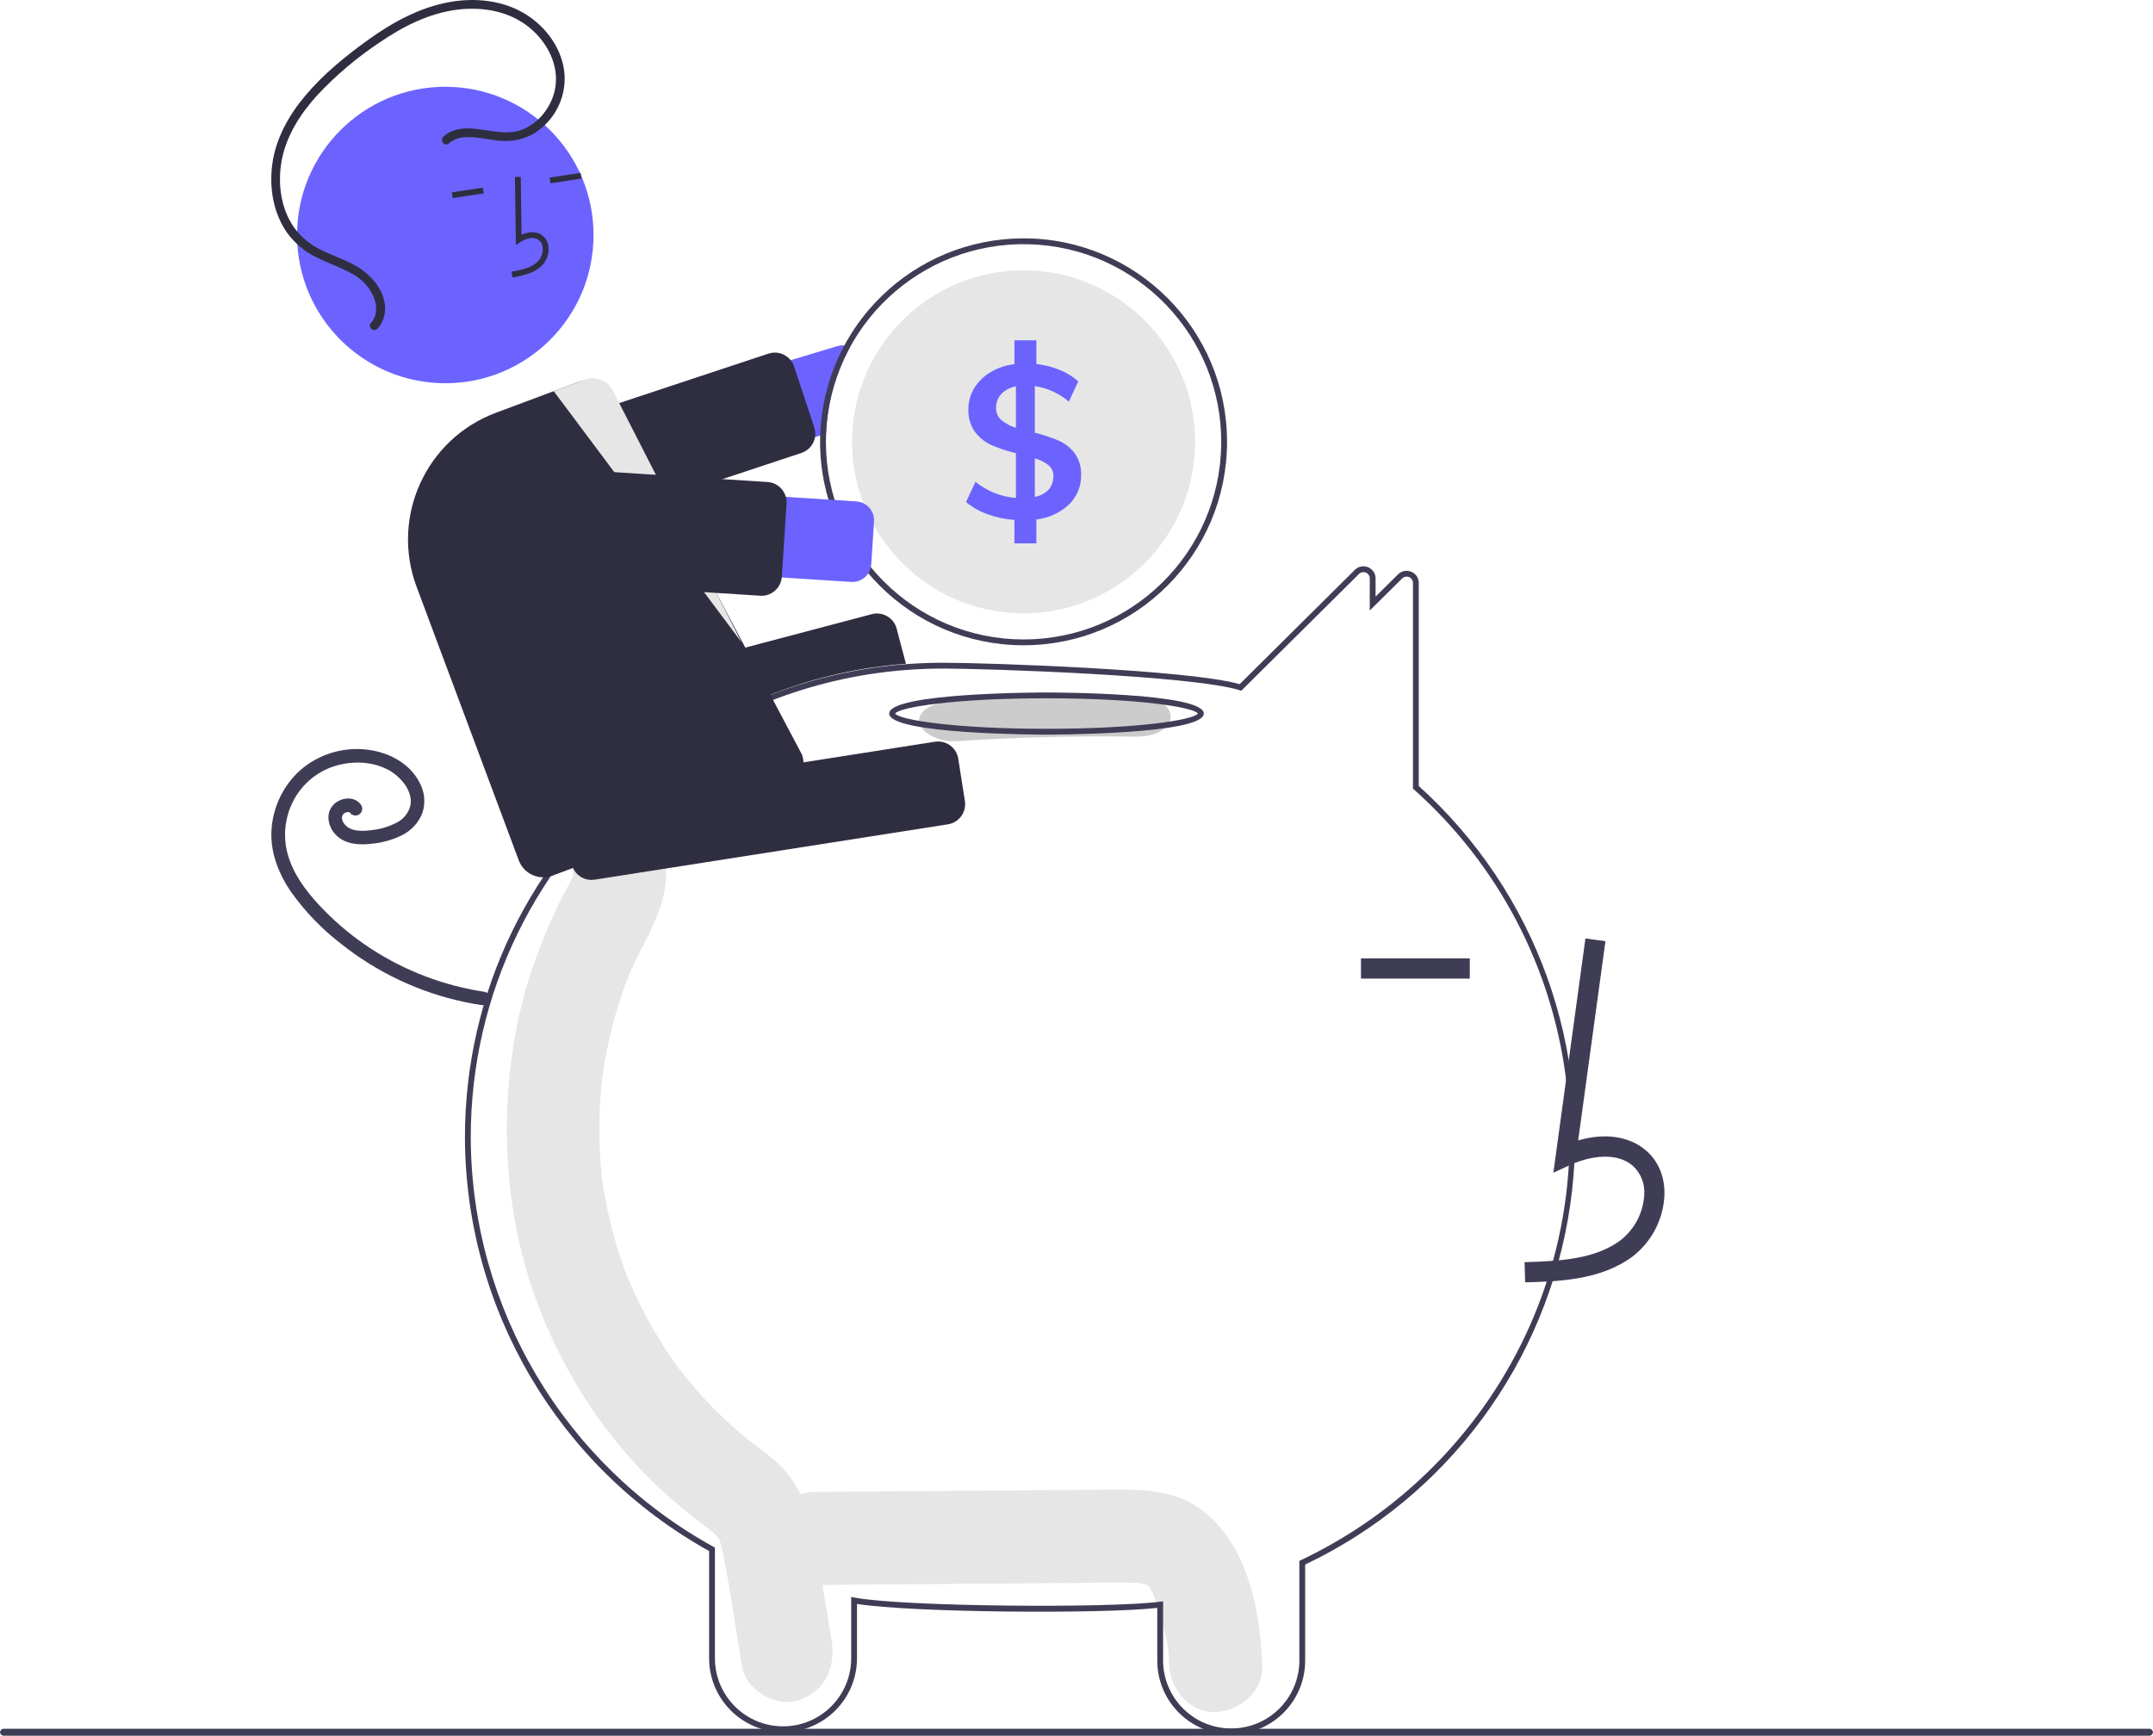
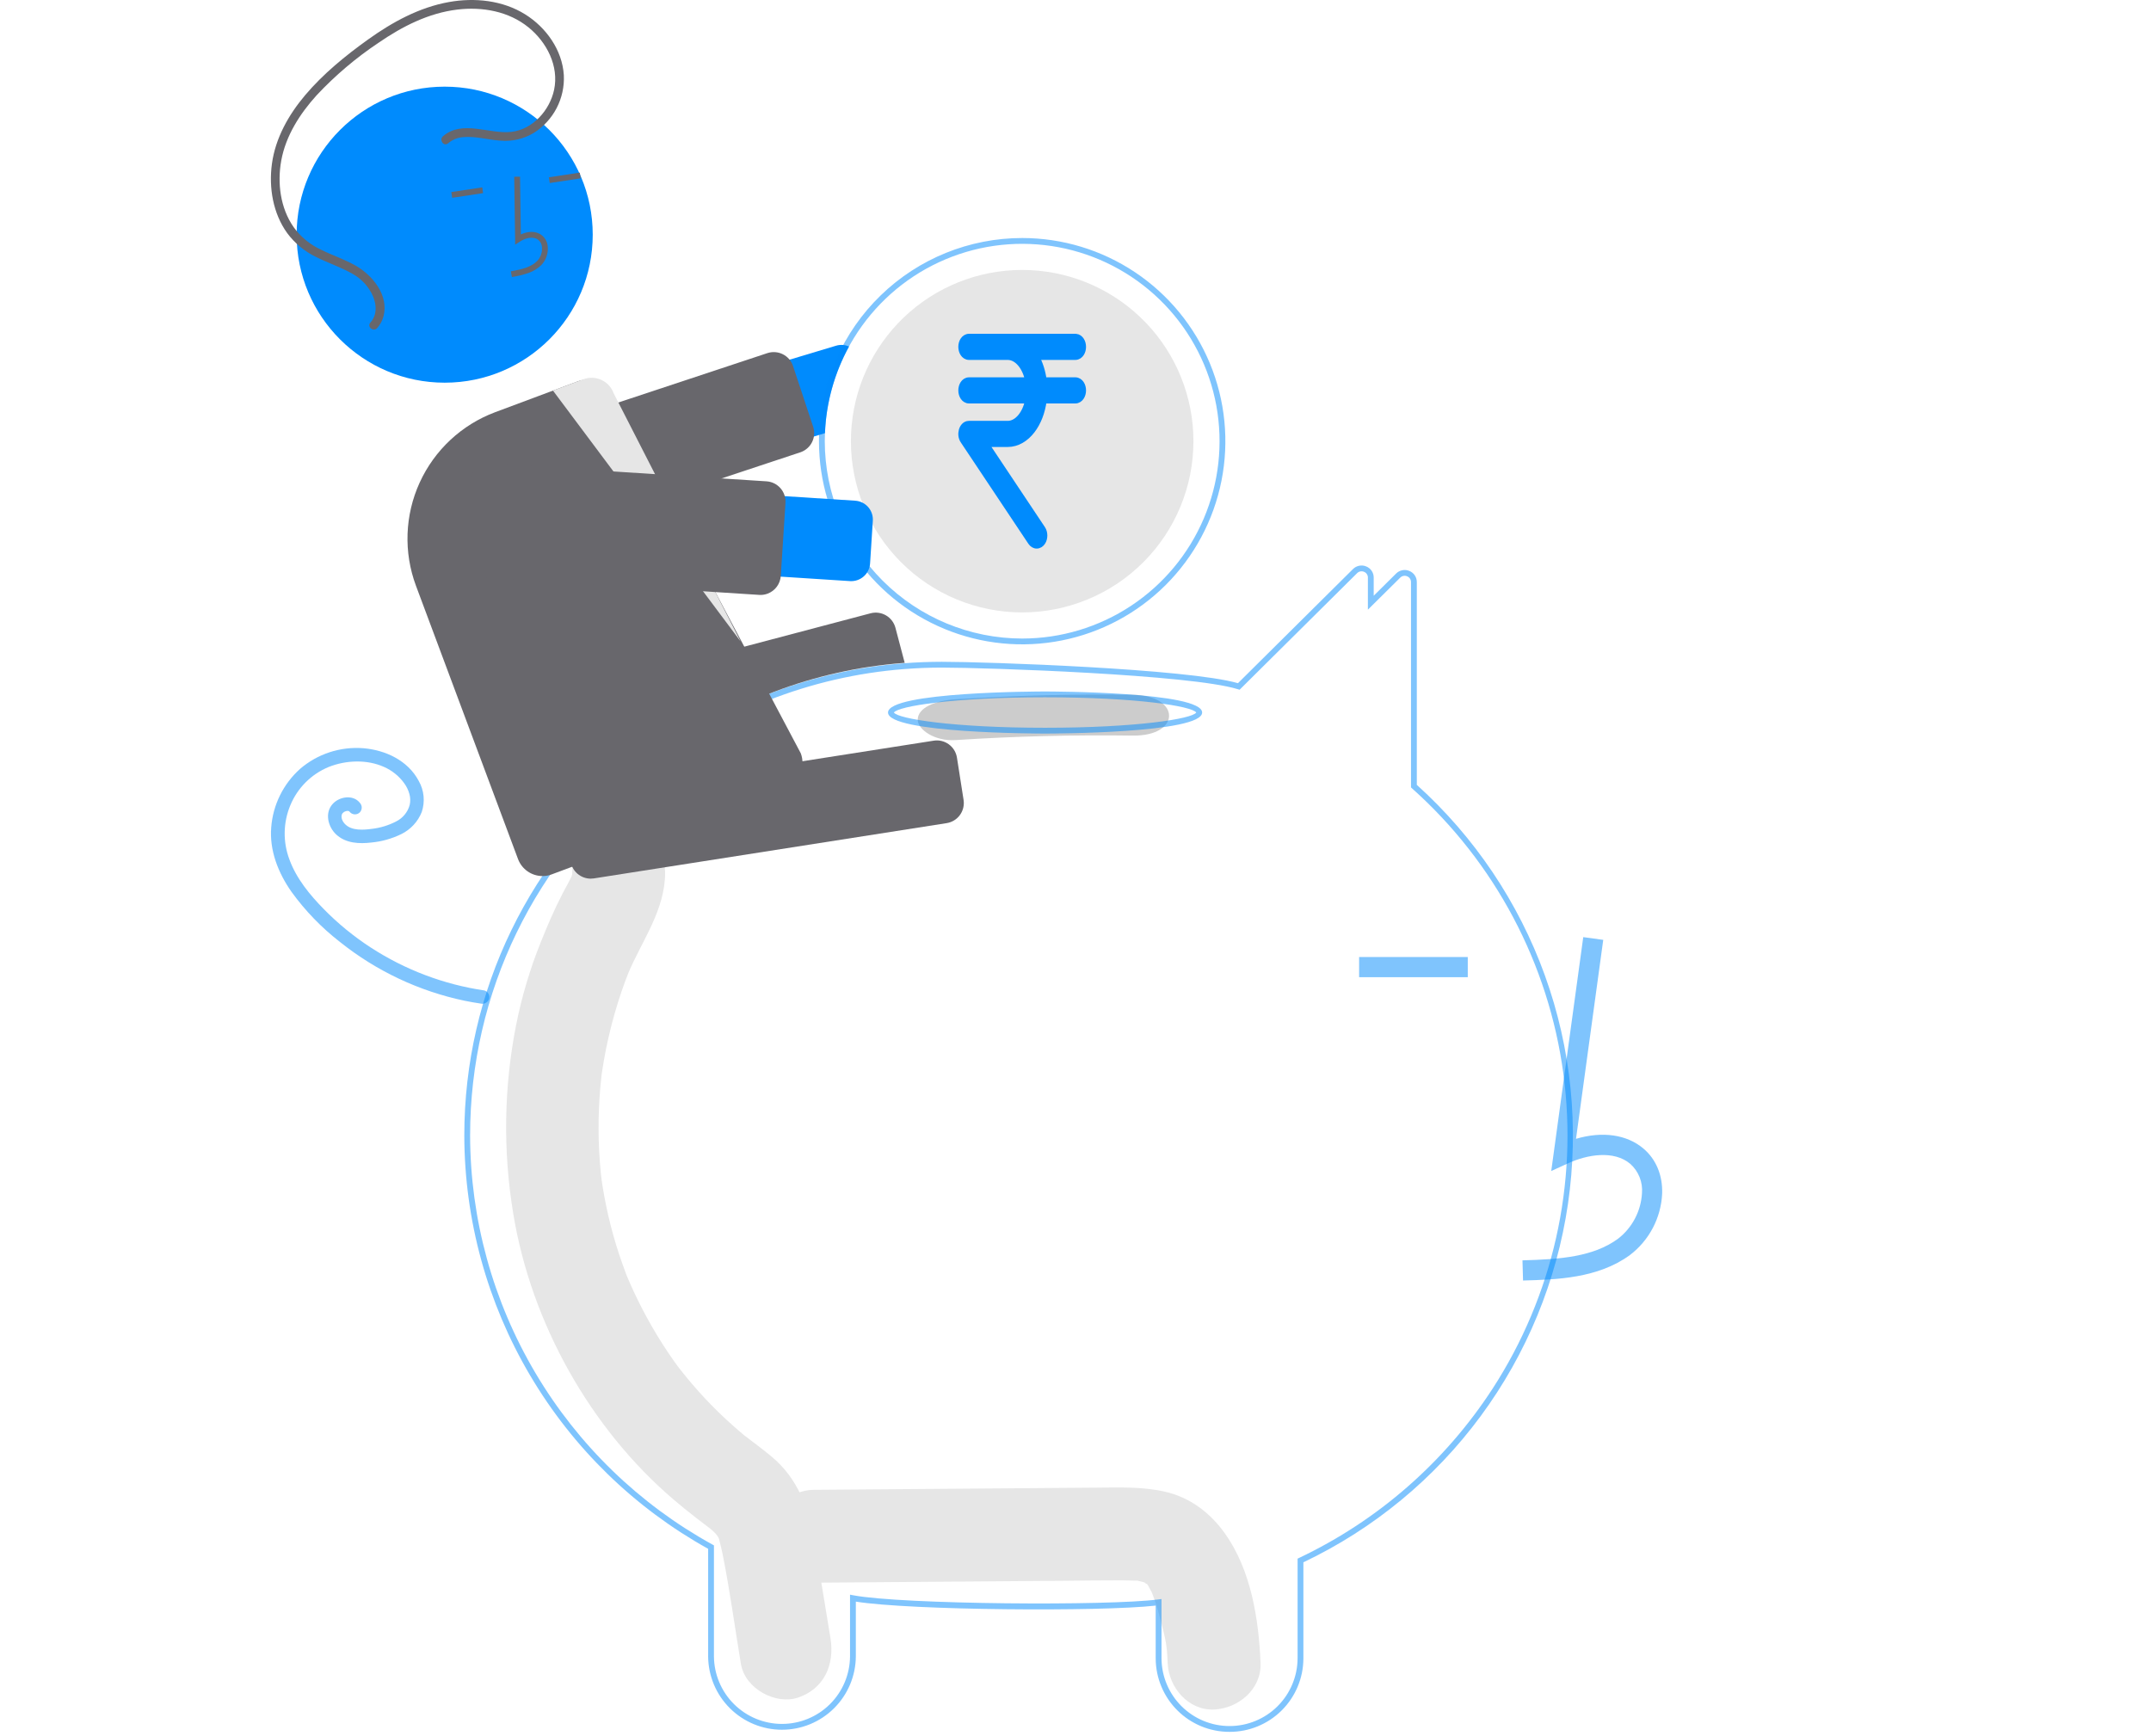
- <svg xmlns="http://www.w3.org/2000/svg" width="740.675" height="597.175" viewBox="0 0 740.675 597.175" role="img" artist="Katerina Limpitsouni" source="https://undraw.co/">
-   <path d="M651.612,679.719c-5.122-7.172-12.055-12.419-20.771-14.383-7.601-1.713-15.416-1.421-23.142-1.361l-97.692.753c-8.367.065-16.389,7.313-16,16,.386,8.614,7.032,16.069,16,16q42.926-.331,85.851-.662c6.747-.052,13.497-.174,20.244-.152,1.515.005,3.024.085,4.538.102.367.004.631.001.818-.007.047.014.086.027.147.044.79.217,1.6.366,2.394.572-.278.008.515.503.914.671.055.108.171.299.366.595.272.51,1.077,2.059,1.11,2.01a71.762,71.762,0,0,1,2.987,9.393c1.859,7.047,2.268,8.52,2.536,15.132.338,8.352,7.117,16.398,16,16,8.379-.375,16.363-7.042,16-16C663.3,709.333,660.651,692.377,651.612,679.719Z" transform="translate(-229.6623 -151.4124)" fill="#e6e6e6" />
-   <path d="M515.749,715.825c-1.835-11.12-3.635-22.246-5.505-33.36-1.898-11.274-5.774-21.598-14.548-28.997-2.344-1.977-4.775-3.823-7.216-5.663-.858-.647-1.715-1.295-2.563-1.956-.051-.04-.083-.064-.127-.099-.093-.08-.205-.176-.355-.303-3.657-3.095-7.19-6.327-10.556-9.763q-4.483-4.577-8.575-9.545-1.022-1.241-2.019-2.504c-.114-.145-.729-.94-1.135-1.459-.377-.519-1.066-1.457-1.182-1.621q-1.164-1.646-2.286-3.322a156.126,156.126,0,0,1-13.187-24.115q-.547-1.251-1.068-2.517c-.093-.258-.214-.588-.374-1.029-.741-2.038-1.481-4.074-2.159-6.137q-2.16-6.571-3.714-13.336-.768-3.34-1.383-6.715-.317-1.735-.593-3.478c-.03-.193-.21-1.446-.316-2.154-.078-.712-.224-1.972-.243-2.166q-.176-1.756-.312-3.516-.307-3.96-.415-7.933-.185-7.061.253-14.122c.166-2.645.402-5.282.693-7.915.018-.162.031-.29.044-.406.018-.118.038-.251.062-.417.215-1.455.442-2.908.695-4.356a159.294,159.294,0,0,1,3.739-16.313q1.088-3.809,2.363-7.555.568-1.663,1.173-3.314c-.026.071,1.182-3.016,1.198-3.119,4.795-11.329,12.638-21.657,12.648-34.526.007-8.713-7.364-17.06-16-16.657a16.625,16.625,0,0,0-16,16.657c0,.196-.001.363-.001.525-.081.271-.148.498-.208.698-.935,2.032-2.081,3.963-3.107,5.944-2.811,5.423-5.209,11.025-7.488,16.708a159.825,159.825,0,0,0-8.529,28.628,182.098,182.098,0,0,0-.968,65.04c6.204,37.813,26.662,74.009,55.103,98.339,2.468,2.111,4.997,4.152,7.549,6.151,1.056.827,2.121,1.639,3.191,2.446.506.381,2.602,2.034,1.68,1.233,1.982,1.692,2.817,2.543,3.326,3.789.074.288.174.678.311,1.211.359,1.405.7,2.808.983,4.233,2.476,12.451,4.196,25.112,6.264,37.644,1.421,8.611,12.022,14.215,19.682,11.634C513.49,733.312,517.272,725.051,515.749,715.825Z" transform="translate(-229.6623 -151.4124)" fill="#e6e6e6" />
-   <path d="M653.23,748.12a25.374,25.374,0,0,1-25.44-25.25V704.619c-19.109,2.139-84.543,1.644-103.3-1.37v18.892a25.441,25.441,0,0,1-50.88,0v-37.092a163.307,163.307,0,0,1-84-142.388c0-49.83,22.583-96.314,61.959-127.534a164.075,164.075,0,0,1,89.323-35.173c4.427-.347,8.881-.523,13.239-.523,15.352,0,84.619,2.372,101.998,7.372L695.756,347.48a4.16,4.16,0,0,1,4.55-.907,4.1,4.1,0,0,1,2.584,3.847v6.252l7.716-7.642a4.151,4.151,0,0,1,4.546-.908,4.102,4.102,0,0,1,2.587,3.848v69.865a162.759,162.759,0,0,1-39.07,267.866v33.169A25.374,25.374,0,0,1,653.23,748.12ZM629.79,702.351v20.52a23.441,23.441,0,0,0,46.88,0V688.438l.571-.271a162.456,162.456,0,0,0,66.531-58.182,160.325,160.325,0,0,0-27.699-206.96l-.332-.298V351.97a2.103,2.103,0,0,0-1.342-1.996,2.149,2.149,0,0,0-2.381.473l-11.127,11.021V350.42a2.103,2.103,0,0,0-1.342-1.996,2.154,2.154,0,0,0-2.385.477l-40.476,40.164-.575-.18c-16.156-5.057-86.513-7.454-101.982-7.454-4.306,0-8.707.174-13.082.517a162.075,162.075,0,0,0-88.237,34.746c-38.895,30.838-61.202,76.751-61.202,125.967A161.315,161.315,0,0,0,475.094,683.585l.516.286v38.27a23.441,23.441,0,0,0,46.88,0V700.854l1.185.223c16.856,3.171,87.832,3.671,104.985,1.421Z" transform="translate(-229.6623 -151.4124)" fill="#3f3d56" />
-   <path d="M517.66,270.53,406.92,303.81a13.882,13.882,0,0,0,7.99,26.59l96.91-29.13,2.03-.61a67.517,67.517,0,0,1,8.29-29.86,6.165,6.165,0,0,0-2-.52A6.367,6.367,0,0,0,517.66,270.53Z" transform="translate(-229.6623 -151.4124)" fill="#6c63ff" />
-   <path d="M412.995,337.495a7.013,7.013,0,0,1-6.638-4.801l-6.925-20.896a6.999,6.999,0,0,1,4.443-8.847l90.131-29.87a7,7,0,0,1,8.847,4.442l6.925,20.896a6.976,6.976,0,0,1-4.193,8.759q-.125.047-.252.088l-90.129,29.869A7.003,7.003,0,0,1,412.995,337.495Z" transform="translate(-229.6623 -151.4124)" fill="#2f2e41" />
-   <path d="M581.79,233.42a70.031,70.031,0,0,0-69.97,67.85c-.02.71-.03,1.43-.03,2.15a70,70,0,1,0,70-70Zm0,138a68.071,68.071,0,0,1-68-68q0-1.395.06-2.76A67.998,67.998,0,1,1,581.79,371.42Z" transform="translate(-229.6623 -151.4124)" fill="#3f3d56" />
-   <path d="M640.79,303.42a59,59,0,0,1-118,0c0-1.87.09-3.71.26-5.53A59,59,0,0,1,640.79,303.42Z" transform="translate(-229.6623 -151.4124)" fill="#e6e6e6" />
-   <path d="M599.36,307.34a14.048,14.048,0,0,0-5.47-4.33,53.139,53.139,0,0,0-8.22-2.7V284.25a23.396,23.396,0,0,1,11.69,5.33l3.26-6.95a21.561,21.561,0,0,0-6.36-3.93,31.259,31.259,0,0,0-8.07-2.07v-8.14h-7.55v8.22a20.672,20.672,0,0,0-8.25,2.77,16.399,16.399,0,0,0-5.59,5.48,13.771,13.771,0,0,0-1.99,7.29,12.463,12.463,0,0,0,2.29,7.8,14.51,14.51,0,0,0,5.7,4.52,52.692,52.692,0,0,0,8.36,2.77v15.39A24.988,24.988,0,0,1,565.25,317.18l-3.26,6.96a24.58,24.58,0,0,0,7.44,4.22,34.161,34.161,0,0,0,9.21,1.92v8.07h7.55v-8.22a19.538,19.538,0,0,0,11.21-5.14,13.59,13.59,0,0,0,4.18-10.1A12.055,12.055,0,0,0,599.36,307.34Zm-20.2-8.73a14.499,14.499,0,0,1-5.03-2.7,5.32,5.32,0,0,1-1.78-4.18,6.726,6.726,0,0,1,1.82-4.81,9.202,9.202,0,0,1,4.99-2.59Zm11.25,21.28a8.557,8.557,0,0,1-4.74,2.47V309.12a13.24,13.24,0,0,1,4.74,2.37,4.658,4.658,0,0,1,1.63,3.7A6.804,6.804,0,0,1,590.41,319.89Z" transform="translate(-229.6623 -151.4124)" fill="#6c63ff" />
-   <path d="M416.209,422.184a7.023,7.023,0,0,1-6.775-5.216l-3.77-14.27a7.004,7.004,0,0,1,4.975-8.551l118.941-31.43a7.015,7.015,0,0,1,8.551,4.985l3.194,12.09-.598.046a160.163,160.163,0,0,0-84.108,31.871l-.173.084-38.46,10.16A6.963,6.963,0,0,1,416.209,422.184Z" transform="translate(-229.6623 -151.4124)" fill="#2f2e41" />
-   <path d="M396.51,492.671a98.108,98.108,0,0,1-39.122-14.792A95.527,95.527,0,0,1,341.214,464.65c-4.828-4.924-9.447-10.521-11.838-17.079a25.299,25.299,0,0,1,.331-18.769,24.334,24.334,0,0,1,13.169-13.126c5.99-2.389,13.226-2.644,19.055-.028a17.089,17.089,0,0,1,6.964,5.606,11.435,11.435,0,0,1,1.81,3.758,7.674,7.674,0,0,1,.09,3.759,9.016,9.016,0,0,1-4.774,5.723,24.068,24.068,0,0,1-8.152,2.486c-2.86.39-6.969.745-9.268-1.551a4.669,4.669,0,0,1-1.093-1.611,3.114,3.114,0,0,1-.172-1.458c-.034.217.139-.472.129-.445-.036.102-.194.35.03-.031a3.397,3.397,0,0,1,.233-.363c-.076.098-.243.262.055-.019a1.962,1.962,0,0,1,.914-.564c.138-.04.279-.072.418-.11.353-.096-.352.005.009-.006.139-.004.28-.001.419-.007.354-.016-.349-.097-.01-.011.132.033.262.065.392.106.282.089-.2-.207-.009.014.224.259-.235-.252.019-.001a4.624,4.624,0,0,1,.358.394,2.359,2.359,0,0,0,3.315,0,2.399,2.399,0,0,0,0-3.315c-2.311-2.865-6.877-2.157-9.215.264-2.982,3.088-1.801,7.983,1.1,10.678,3.284,3.051,7.934,3.263,12.158,2.751a29.817,29.817,0,0,0,10.269-2.902,14.398,14.398,0,0,0,7.024-7.588,13.174,13.174,0,0,0-1.056-10.769c-3.729-7.011-11.452-10.606-19.084-11.228a29.812,29.812,0,0,0-21.819,7.163,30.154,30.154,0,0,0-9.888,20.075c-.666,7.996,2.436,15.761,6.959,22.214a84.627,84.627,0,0,0,16.779,17.353,102.473,102.473,0,0,0,42.812,20.191q2.792.577,5.615.988a2.421,2.421,0,0,0,2.883-1.637,2.361,2.361,0,0,0-1.637-2.883Z" transform="translate(-229.6623 -151.4124)" fill="#3f3d56" />
-   <path d="M619.895,390.794q-30.663-.433-61.133,1.556c-6.943.453-12.951,2.907-12.951,7.032,0,3.449,5.96,7.489,12.951,7.032q30.454-1.989,61.133-1.556C636.569,405.094,636.559,391.029,619.895,390.794Z" transform="translate(-229.6623 -151.4124)" fill="#ccc" />
-   <path d="M589.682,404.162c-2.209,0-54.106-.083-54.106-7.251,0-7.168,51.896-7.25,54.106-7.25s54.106.083,54.106,7.25C643.787,404.079,591.891,404.162,589.682,404.162Zm-52.076-7.251c1.42,2.173,20.496,5.251,52.076,5.251s50.656-3.078,52.076-5.251c-1.42-2.173-20.496-5.25-52.076-5.25S539.025,394.738,537.605,396.911Z" transform="translate(-229.6623 -151.4124)" fill="#3f3d56" />
-   <path d="M754.336,592.612c11.488-.319,25.786-.718,36.801-8.764a28.262,28.262,0,0,0,11.121-21.103c.225-6.355-2.071-11.901-6.465-15.614-5.753-4.861-14.154-6.002-23.207-3.341l9.38-68.548-6.886-.943L764.052,554.885l5.75-2.639c6.666-3.058,15.817-4.614,21.504.192a12.215,12.215,0,0,1,4.006,10.062,21.361,21.361,0,0,1-8.275,15.735c-8.572,6.261-19.969,7.069-32.895,7.43Z" transform="translate(-229.6623 -151.4124)" fill="#3f3d56" />
-   <rect x="468.203" y="329.741" width="37.432" height="6.95" fill="#3f3d56" />
-   <path d="M433.148,454.15a7.012,7.012,0,0,1-6.904-5.917L423.959,433.651a7.008,7.008,0,0,1,5.832-8L551.322,406.609a7.007,7.007,0,0,1,7.999,5.832l2.285,14.582a7.007,7.007,0,0,1-5.832,8l-121.531,19.042A7.096,7.096,0,0,1,433.148,454.15Z" transform="translate(-229.6623 -151.4124)" fill="#2f2e41" />
-   <circle cx="153.189" cy="80.855" r="51" fill="#6c63ff" />
-   <path d="M411.727,245.463a12.095,12.095,0,0,0,4.367-2.676,8.133,8.133,0,0,0,2.255-6.483,5.472,5.472,0,0,0-2.512-4.164c-1.846-1.135-4.285-1.092-6.747.049l-.284-19.908-2.0.028.334,23.404,1.522-.998c1.765-1.156,4.302-1.994,6.127-.872a3.514,3.514,0,0,1,1.573,2.69,6.146,6.146,0,0,1-1.676,4.834c-2.168,2.151-5.377,2.872-9.039,3.531l.354,1.968A32.963,32.963,0,0,0,411.727,245.463Z" transform="translate(-229.6623 -151.4124)" fill="#2f2e41" />
-   <rect x="418.838" y="211.679" width="10.772" height="2" transform="translate(-256.7253 -85.49311) rotate(-8.61162)" fill="#2f2e41" />
-   <rect x="385.221" y="216.769" width="10.772" height="2" transform="translate(-257.8664 -90.46937) rotate(-8.61162)" fill="#2f2e41" />
-   <path d="M416.555,453.258a9.03,9.03,0,0,1-8.434-5.855L372.957,353.235a46.532,46.532,0,0,1,27.284-59.802L428.833,282.756a8.958,8.958,0,0,1,6.878.239,8.832,8.832,0,0,1,4.675,4.986L505.523,410.964a9.002,9.002,0,0,1-5.257,11.638L419.7,452.687A8.976,8.976,0,0,1,416.555,453.258Z" transform="translate(-229.6623 -151.4124)" fill="#2f2e41" />
-   <path d="M420.158,285.995l64.629,86.426L441.056,286.902a8.079,8.079,0,0,0-10.349-4.846Z" transform="translate(-229.6623 -151.4124)" fill="#e6e6e6" />
-   <path d="M522.49,351.63l-115.395-7.433a13.879,13.879,0,1,1,1.784-27.701l115.395,7.433a6.499,6.499,0,0,1,6.069,6.904l-.949,14.729a6.501,6.501,0,0,1-6.905,6.069Z" transform="translate(-229.6623 -151.4124)" fill="#6c63ff" />
-   <path d="M491.655,356.395q-.229,0-.458-.015h-0l-94.756-6.104a6.999,6.999,0,0,1-6.536-7.435l1.62-25.158a7,7,0,0,1,7.436-6.535l94.756,6.103a7.008,7.008,0,0,1,6.535,7.435l-1.62,25.159a7.019,7.019,0,0,1-4.546,6.111A6.926,6.926,0,0,1,491.655,356.395Z" transform="translate(-229.6623 -151.4124)" fill="#2f2e41" />
-   <path d="M382.267,198.353c6.709-5.77,15.923-.608,23.617-1.512,7.361-.865,13.174-7.468,14.659-14.482,1.732-8.184-2.516-16.383-8.777-21.486-6.857-5.589-15.952-7.193-24.57-6.159-9.878,1.185-18.911,5.789-27.017,11.359a121.85,121.85,0,0,0-21.442,18.169c-5.751,6.352-10.624,13.923-12.18,22.47-1.414,7.768-.334,16.375,4.258,22.955a24.205,24.205,0,0,0,9.474,7.805c3.937,1.933,8.138,3.316,11.952,5.502,5.768,3.305,11.374,10.159,9.567,17.291a9.793,9.793,0,0,1-2.226,4.19c-1.291,1.433-3.619-.461-2.325-1.897,2.273-2.523,2.183-5.888.972-8.9a16.272,16.272,0,0,0-7.233-7.954c-3.993-2.283-8.401-3.692-12.494-5.772a27.023,27.023,0,0,1-9.911-8.214c-4.898-6.807-6.363-15.666-5.253-23.861,1.202-8.868,5.759-16.927,11.471-23.68,6.216-7.349,13.852-13.571,21.652-19.159,8.37-5.997,17.617-11.067,27.85-12.9,8.87-1.59,18.485-.611,26.241,4.223,7.24,4.512,12.792,12.274,13.344,20.947a22.235,22.235,0,0,1-10.376,19.942,19.101,19.101,0,0,1-11.41,2.643c-4.262-.273-8.527-1.578-12.816-1.215a8.941,8.941,0,0,0-5.268,2.128c-1.466,1.261-3.213-1.181-1.759-2.431Z" transform="translate(-229.6623 -151.4124)" fill="#2f2e41" />
-   <path d="M969.147,748.588H230.853a1.191,1.191,0,0,1,0-2.381H969.147a1.191,1.191,0,0,1,0,2.381Z" transform="translate(-229.6623 -151.4124)" fill="#3f3d56" />
+ <svg xmlns="http://www.w3.org/2000/svg" width="741" height="598" viewBox="0 0 741 598" fill="none">
+   <path d="M421.949 528.307C416.828 521.135 409.895 515.888 401.178 513.924C393.578 512.211 385.762 512.503 378.036 512.563L280.344 513.316C271.977 513.381 263.955 520.629 264.344 529.316C264.73 537.93 271.376 545.385 280.344 545.316C308.961 545.095 337.578 544.875 366.195 544.654C372.942 544.602 379.692 544.48 386.439 544.503C387.954 544.507 389.463 544.587 390.977 544.605C391.343 544.609 391.608 544.605 391.795 544.598C391.842 544.612 391.881 544.625 391.943 544.642C392.732 544.858 393.542 545.008 394.337 545.214C394.058 545.222 394.852 545.717 395.25 545.885C395.305 545.993 395.421 546.184 395.616 546.48C395.888 546.99 396.693 548.539 396.727 548.49C397.936 551.549 398.934 554.687 399.713 557.883C401.573 564.93 401.982 566.403 402.249 573.015C402.587 581.367 409.366 589.412 418.249 589.015C426.628 588.639 434.612 581.972 434.249 573.015C433.638 557.92 430.988 540.965 421.949 528.307Z" fill="#E6E6E6" />
+   <path d="M286.086 564.413C284.251 553.293 282.452 542.166 280.581 531.053C278.683 519.779 274.807 509.455 266.033 502.056C263.689 500.079 261.258 498.233 258.817 496.393C257.959 495.746 257.102 495.098 256.254 494.437C256.203 494.398 256.171 494.373 256.127 494.339C256.034 494.258 255.922 494.163 255.771 494.036C252.115 490.941 248.581 487.709 245.216 484.273C242.227 481.221 239.369 478.04 236.641 474.728C235.959 473.901 235.287 473.066 234.623 472.224C234.508 472.079 233.893 471.284 233.488 470.765C233.111 470.246 232.422 469.308 232.306 469.145C231.53 468.047 230.768 466.94 230.02 465.823C224.924 458.187 220.511 450.118 216.833 441.707C216.468 440.873 216.112 440.034 215.765 439.19C215.671 438.932 215.551 438.602 215.391 438.161C214.649 436.123 213.91 434.087 213.232 432.025C211.792 427.644 210.554 423.198 209.518 418.688C209.006 416.461 208.545 414.223 208.135 411.974C207.923 410.817 207.726 409.657 207.542 408.496C207.511 408.303 207.332 407.05 207.226 406.341C207.147 405.63 207.002 404.37 206.982 404.175C206.865 403.004 206.761 401.832 206.67 400.659C206.466 398.019 206.328 395.374 206.255 392.725C206.132 388.018 206.217 383.311 206.508 378.604C206.674 375.959 206.911 373.321 207.202 370.688C207.219 370.527 207.233 370.398 207.246 370.282C207.263 370.164 207.284 370.031 207.308 369.865C207.524 368.41 207.75 366.957 208.003 365.508C208.963 360.009 210.211 354.563 211.743 349.195C212.468 346.656 213.255 344.137 214.106 341.639C214.484 340.531 214.875 339.426 215.278 338.326C215.252 338.397 216.461 335.31 216.477 335.206C221.272 323.877 229.114 313.549 229.125 300.68C229.132 291.966 221.761 283.62 213.125 284.022C208.819 284.184 204.745 286.012 201.76 289.119C198.776 292.226 197.114 296.371 197.125 300.68C197.125 300.875 197.124 301.042 197.124 301.204C197.043 301.476 196.976 301.702 196.915 301.902C195.98 303.934 194.835 305.865 193.808 307.846C190.998 313.27 188.599 318.871 186.32 324.555C182.589 333.81 179.734 343.395 177.791 353.183C173.567 374.629 173.239 396.661 176.823 418.223C183.026 456.036 203.484 492.232 231.926 516.563C234.394 518.674 236.922 520.714 239.475 522.714C240.531 523.541 241.596 524.353 242.666 525.159C243.172 525.541 245.268 527.193 244.346 526.393C246.328 528.084 247.163 528.936 247.672 530.182C247.746 530.47 247.846 530.86 247.982 531.393C248.341 532.798 248.682 534.2 248.965 535.625C251.441 548.077 253.162 560.737 255.23 573.269C256.651 581.88 267.252 587.484 274.912 584.903C283.828 581.899 287.609 573.639 286.086 564.413Z" fill="#E6E6E6" />
+   <path d="M423.568 596.708C416.848 596.725 410.396 594.077 405.627 589.343C400.857 584.609 398.161 578.177 398.128 571.458V553.206C379.019 555.345 313.584 554.85 294.828 551.836V570.728C294.778 577.442 292.075 583.864 287.31 588.594C282.544 593.324 276.102 595.978 269.388 595.978C262.673 595.978 256.231 593.324 251.466 588.594C246.7 583.864 243.998 577.442 243.948 570.728V533.636C218.543 519.523 197.365 498.887 182.599 473.856C167.833 448.826 160.013 420.309 159.948 391.248C159.948 341.418 182.531 294.933 221.906 263.714C247.508 243.347 278.614 231.098 311.229 228.541C315.656 228.194 320.11 228.018 324.467 228.018C339.82 228.018 409.086 230.389 426.465 235.389L466.093 196.068C466.676 195.482 467.42 195.083 468.23 194.921C469.04 194.76 469.881 194.843 470.643 195.161C471.412 195.467 472.07 195.998 472.531 196.684C472.992 197.371 473.235 198.181 473.228 199.008V205.26L480.944 197.617C481.525 197.031 482.269 196.631 483.079 196.469C483.888 196.308 484.728 196.391 485.49 196.709C486.26 197.015 486.918 197.546 487.38 198.233C487.842 198.919 488.085 199.73 488.078 200.557V270.422C507.962 288.349 523.118 310.903 532.201 336.088C541.285 361.272 544.015 388.308 540.151 414.8C536.287 441.292 525.948 466.422 510.049 487.962C494.151 509.503 473.184 526.789 449.007 538.288V571.458C448.975 578.177 446.278 584.609 441.509 589.343C436.739 594.077 430.287 596.725 423.568 596.708ZM400.128 550.938V571.458C400.178 577.641 402.67 583.554 407.06 587.909C411.451 592.264 417.384 594.707 423.568 594.707C429.751 594.707 435.685 592.264 440.075 587.909C444.465 583.554 446.957 577.641 447.007 571.458V537.025L447.579 536.754C474.706 523.881 497.735 503.742 514.109 478.572C534.974 446.454 543.651 407.927 538.571 369.965C533.49 332.003 514.987 297.114 486.41 271.612L486.078 271.314V200.557C486.085 200.127 485.96 199.706 485.72 199.349C485.48 198.992 485.137 198.717 484.736 198.562C484.338 198.391 483.897 198.345 483.472 198.43C483.047 198.514 482.658 198.725 482.355 199.035L471.228 210.055V199.008C471.235 198.578 471.11 198.156 470.87 197.799C470.63 197.442 470.287 197.168 469.886 197.012C469.487 196.842 469.045 196.796 468.619 196.881C468.194 196.966 467.804 197.178 467.501 197.488L427.024 237.652L426.449 237.472C410.293 232.415 339.936 230.018 324.467 230.018C320.161 230.018 315.76 230.192 311.386 230.535C279.167 233.061 248.439 245.161 223.149 265.281C184.254 296.119 161.947 342.032 161.947 391.248C162.014 420.052 169.791 448.313 184.472 473.094C199.153 497.876 220.202 518.275 245.432 532.173L245.947 532.458V570.728C245.999 576.911 248.491 582.823 252.882 587.177C257.272 591.53 263.205 593.973 269.388 593.973C275.571 593.973 281.503 591.53 285.894 587.177C290.284 582.823 292.776 576.911 292.828 570.728V549.442L294.013 549.665C310.868 552.836 381.844 553.336 398.998 551.086L400.128 550.938Z" fill="#008BFD" fill-opacity="0.5" />
+   <path d="M287.998 119.118L177.258 152.398C173.735 153.46 170.779 155.878 169.038 159.119C167.297 162.36 166.914 166.16 167.973 169.683C169.032 173.207 171.446 176.166 174.685 177.91C177.924 179.655 181.723 180.042 185.248 178.988L282.158 149.858L284.188 149.248C284.599 138.786 287.437 128.564 292.478 119.388C291.845 119.103 291.169 118.927 290.478 118.868C289.643 118.787 288.8 118.872 287.998 119.118Z" fill="#008BFD" />
+   <path d="M183.333 186.083C181.863 186.079 180.431 185.614 179.24 184.752C178.049 183.891 177.158 182.677 176.695 181.282L169.77 160.386C169.481 159.513 169.366 158.592 169.433 157.675C169.5 156.758 169.747 155.864 170.159 155.042C170.572 154.221 171.142 153.488 171.838 152.887C172.533 152.286 173.341 151.828 174.213 151.539L264.344 121.669C265.217 121.38 266.138 121.265 267.055 121.332C267.972 121.399 268.866 121.645 269.688 122.058C270.509 122.47 271.242 123.04 271.843 123.736C272.444 124.431 272.902 125.238 273.191 126.111L280.116 147.007C280.692 148.726 280.577 150.601 279.794 152.236C279.011 153.871 277.623 155.137 275.923 155.766C275.84 155.797 275.756 155.827 275.671 155.855L185.541 185.724C184.829 185.961 184.083 186.082 183.333 186.083Z" fill="#68676C" />
+   <path d="M352.128 82.008C333.937 82.015 316.462 89.1 303.403 101.764C290.343 114.427 282.724 131.676 282.157 149.858C282.137 150.568 282.128 151.288 282.128 152.008C282.128 165.853 286.233 179.386 293.925 190.898C301.616 202.409 312.549 211.381 325.34 216.679C338.131 221.978 352.205 223.364 365.784 220.663C379.363 217.962 391.835 211.295 401.625 201.505C411.415 191.716 418.082 179.243 420.783 165.664C423.484 152.085 422.097 138.011 416.799 125.22C411.501 112.429 402.529 101.497 391.018 93.805C379.506 86.113 365.972 82.008 352.128 82.008ZM352.128 220.008C334.099 219.989 316.814 212.819 304.065 200.07C291.317 187.322 284.146 170.037 284.128 152.008C284.128 151.078 284.148 150.158 284.188 149.248C284.729 135.928 289.174 123.06 296.97 112.246C304.766 101.432 315.568 93.148 328.035 88.424C340.501 83.7 354.08 82.745 367.085 85.677C380.09 88.609 391.946 95.299 401.179 104.915C410.412 114.532 416.615 126.65 419.016 139.763C421.417 152.876 419.91 166.406 414.683 178.67C409.457 190.933 400.74 201.39 389.618 208.74C378.496 216.09 365.459 220.008 352.128 220.008Z" fill="#008BFD" fill-opacity="0.5" />
+   <path d="M411.128 152.008C411.128 167.655 404.912 182.662 393.847 193.727C382.782 204.792 367.775 211.008 352.128 211.008C336.48 211.008 321.473 204.792 310.408 193.727C299.344 182.662 293.128 167.655 293.128 152.008C293.128 150.138 293.218 148.298 293.387 146.478C294.809 131.376 301.993 117.402 313.446 107.457C324.9 97.513 339.744 92.361 354.896 93.073C370.048 93.784 384.343 100.304 394.814 111.279C405.285 122.253 411.128 136.839 411.128 152.008Z" fill="#E6E6E6" />
+   <path d="M370.462 116.008L370.629 116.014C371.447 116.076 372.079 116.594 372.473 117.186C372.899 117.824 373.129 118.648 373.129 119.508C373.129 120.368 372.899 121.192 372.473 121.83C372.052 122.461 371.361 123.008 370.462 123.008H357.07C358.314 125.305 359.184 128.037 359.571 131.008H370.462C371.361 131.008 372.052 131.554 372.473 132.186C372.899 132.824 373.129 133.648 373.129 134.508C373.129 135.368 372.899 136.192 372.473 136.83C372.052 137.461 371.361 138.008 370.462 138.008H359.571C359.047 142.037 357.632 145.631 355.601 148.295C353.42 151.155 350.468 153.008 347.131 153.008H339.691L359.141 182.186C359.598 182.871 359.797 183.714 359.797 184.508C359.797 185.301 359.598 186.145 359.141 186.83C358.679 187.524 357.97 188.008 357.13 188.008C356.291 188.008 355.583 187.523 355.121 186.83L331.789 151.83C331.069 150.75 330.996 149.369 331.295 148.285C331.576 147.271 332.365 146.008 333.799 146.008H347.131C348.766 146.008 350.352 145.14 351.659 143.52C352.779 142.13 353.654 140.226 354.112 138.008H333.799C332.901 138.008 332.209 137.461 331.789 136.83C331.363 136.192 331.132 135.368 331.132 134.508C331.132 133.648 331.363 132.824 331.789 132.186C332.209 131.554 332.901 131.008 333.799 131.008H354.112C353.654 128.789 352.779 126.886 351.659 125.496C350.352 123.876 348.766 123.008 347.131 123.008H333.799C332.901 123.008 332.209 122.461 331.789 121.83C331.363 121.192 331.132 120.368 331.132 119.508C331.132 118.648 331.363 117.824 331.789 117.186C332.209 116.554 332.901 116.008 333.799 116.008H370.462Z" fill="#008BFD" stroke="#008BFD" stroke-width="2" />
+   <path d="M186.547 270.772C185.001 270.769 183.499 270.257 182.274 269.314C181.049 268.371 180.17 267.05 179.772 265.556L176.002 251.286C175.53 249.492 175.788 247.585 176.721 245.982C177.654 244.379 179.184 243.211 180.977 242.735L299.917 211.305C301.712 210.837 303.619 211.098 305.222 212.032C306.824 212.967 307.992 214.498 308.468 216.29L311.662 228.38L311.064 228.427C280.559 230.798 251.372 241.858 226.956 260.298L226.783 260.382L188.323 270.541C187.743 270.694 187.146 270.772 186.547 270.772Z" fill="#68676C" />
+   <path d="M166.848 341.258C152.896 339.197 139.552 334.152 127.726 326.466C121.867 322.661 116.443 318.225 111.552 313.238C106.724 308.313 102.105 302.717 99.714 296.159C97.413 290.091 97.532 283.372 100.045 277.389C102.524 271.443 107.26 266.723 113.214 264.264C119.204 261.875 126.44 261.62 132.269 264.236C135.047 265.453 137.451 267.388 139.234 269.841C140.062 270.973 140.676 272.246 141.044 273.6C141.385 274.826 141.416 276.118 141.134 277.359C140.793 278.598 140.19 279.749 139.366 280.736C138.543 281.724 137.518 282.523 136.36 283.082C133.813 284.389 131.052 285.231 128.208 285.568C125.348 285.958 121.24 286.313 118.94 284.017C118.467 283.563 118.095 283.014 117.848 282.406C117.675 281.941 117.616 281.441 117.675 280.948C117.642 281.165 117.814 280.476 117.804 280.503C117.768 280.605 117.61 280.854 117.834 280.472C117.904 280.346 117.982 280.225 118.067 280.109C117.991 280.207 117.825 280.371 118.123 280.09C118.369 279.82 118.686 279.625 119.037 279.525C119.175 279.485 119.316 279.453 119.454 279.415C119.807 279.319 119.103 279.42 119.464 279.409C119.603 279.404 119.744 279.408 119.883 279.401C120.237 279.385 119.534 279.305 119.873 279.39C120.005 279.423 120.135 279.456 120.265 279.497C120.547 279.585 120.065 279.29 120.256 279.511C120.48 279.77 120.021 279.259 120.276 279.51C120.402 279.634 120.522 279.766 120.633 279.904C121.075 280.34 121.67 280.584 122.291 280.584C122.911 280.584 123.507 280.34 123.948 279.904C124.375 279.458 124.613 278.864 124.613 278.247C124.613 277.629 124.375 277.036 123.948 276.589C121.637 273.724 117.071 274.432 114.733 276.853C111.751 279.942 112.932 284.837 115.832 287.531C119.116 290.582 123.767 290.794 127.991 290.283C131.561 289.941 135.039 288.958 138.26 287.381C141.46 285.808 143.963 283.104 145.284 279.792C145.88 278.025 146.095 276.151 145.913 274.295C145.73 272.438 145.156 270.641 144.228 269.024C140.498 262.012 132.776 258.418 125.143 257.795C121.213 257.487 117.262 257.962 113.516 259.191C109.771 260.421 106.307 262.381 103.324 264.958C97.576 270.134 94.035 277.321 93.436 285.033C92.77 293.029 95.872 300.794 100.395 307.247C105.131 313.804 110.781 319.648 117.175 324.601C129.674 334.58 144.336 341.494 159.987 344.791C161.848 345.176 163.72 345.505 165.602 345.779C166.2 345.924 166.832 345.835 167.368 345.531C167.903 345.227 168.303 344.73 168.485 344.142C168.646 343.542 168.564 342.904 168.258 342.364C167.951 341.825 167.445 341.427 166.848 341.258Z" fill="#008BFD" fill-opacity="0.5" />
+   <path d="M390.233 239.382C369.791 239.094 349.413 239.612 329.1 240.938C322.157 241.392 316.149 243.846 316.149 247.97C316.149 251.419 322.109 255.459 329.1 255.002C349.403 253.677 369.781 253.158 390.233 253.446C406.907 253.681 406.897 239.617 390.233 239.382Z" fill="#CCCCCC" />
+   <path d="M360.019 252.75C357.81 252.75 305.914 252.667 305.914 245.499C305.914 238.331 357.81 238.248 360.019 238.248C362.229 238.248 414.125 238.331 414.125 245.499C414.125 252.667 362.229 252.75 360.019 252.75ZM307.943 245.499C309.363 247.672 328.439 250.75 360.019 250.75C391.599 250.75 410.675 247.672 412.096 245.499C410.676 243.326 391.599 240.248 360.019 240.248C328.439 240.248 309.363 243.326 307.943 245.499Z" fill="#008BFD" fill-opacity="0.5" />
+   <path d="M524.673 441.2C536.162 440.881 550.459 440.482 561.474 432.436C564.754 429.941 567.449 426.76 569.37 423.115C571.291 419.469 572.392 415.448 572.595 411.332C572.82 404.978 570.524 399.431 566.13 395.718C560.377 390.857 551.976 389.717 542.922 392.377L552.302 323.829L545.417 322.886L534.39 403.473L540.14 400.834C546.806 397.776 555.957 396.22 561.643 401.026C563.04 402.282 564.128 403.844 564.822 405.589C565.517 407.334 565.8 409.216 565.649 411.088C565.481 414.151 564.654 417.142 563.226 419.857C561.799 422.572 559.803 424.948 557.374 426.823C548.802 433.084 537.406 433.892 524.48 434.253L524.673 441.2Z" fill="#008BFD" fill-opacity="0.5" />
+   <path d="M505.635 329.741H468.203V336.691H505.635V329.741Z" fill="#008BFD" fill-opacity="0.5" />
+   <path d="M203.485 302.738C201.819 302.732 200.209 302.134 198.944 301.05C197.679 299.965 196.841 298.466 196.581 296.82L194.296 282.239C194.011 280.405 194.465 278.532 195.558 277.033C196.651 275.533 198.295 274.528 200.128 274.239L321.66 255.197C323.494 254.911 325.366 255.365 326.865 256.458C328.365 257.552 329.37 259.195 329.659 261.029L331.944 275.611C332.229 277.444 331.775 279.317 330.682 280.816C329.589 282.316 327.945 283.321 326.112 283.61L204.58 302.652C204.218 302.709 203.852 302.737 203.485 302.738Z" fill="#68676C" />
+   <path d="M153.189 131.854C181.356 131.854 204.189 109.021 204.189 80.855C204.189 52.688 181.356 29.855 153.189 29.855C125.023 29.855 102.189 52.688 102.189 80.855C102.189 109.021 125.023 131.854 153.189 131.854Z" fill="#008BFD" />
+   <path d="M182.065 94.05C183.695 93.48 185.184 92.568 186.431 91.374C187.257 90.523 187.887 89.502 188.276 88.382C188.666 87.263 188.806 86.071 188.686 84.891C188.617 84.051 188.354 83.237 187.918 82.515C187.482 81.793 186.886 81.181 186.174 80.727C184.328 79.592 181.89 79.635 179.427 80.776L179.143 60.869L177.143 60.897L177.477 84.301L179 83.302C180.765 82.147 183.301 81.308 185.126 82.431C185.578 82.728 185.954 83.125 186.227 83.592C186.5 84.058 186.661 84.581 186.699 85.12C186.783 85.999 186.677 86.886 186.388 87.72C186.099 88.554 185.633 89.316 185.023 89.954C182.855 92.105 179.646 92.826 175.984 93.485L176.338 95.453C178.285 95.158 180.201 94.688 182.065 94.05Z" fill="#68676C" />
+   <path d="M199.737 59.472L189.087 61.084L189.386 63.062L200.036 61.449L199.737 59.472Z" fill="#68676C" />
+   <path d="M166.12 64.561L155.47 66.174L155.769 68.151L166.419 66.539L166.12 64.561Z" fill="#68676C" />
+   <path d="M186.892 301.846C185.058 301.842 183.269 301.28 181.762 300.234C180.255 299.188 179.103 297.708 178.458 295.991L143.295 201.822C138.997 190.273 139.456 177.49 144.571 166.279C149.686 155.068 159.039 146.343 170.579 142.02L199.171 131.343C200.276 130.928 201.453 130.735 202.634 130.776C203.814 130.817 204.975 131.091 206.049 131.582C207.12 132.061 208.086 132.748 208.888 133.604C209.691 134.461 210.315 135.468 210.724 136.568L275.861 259.552C276.283 260.661 276.483 261.843 276.447 263.029C276.412 264.215 276.142 265.383 275.653 266.465C275.165 267.546 274.467 268.521 273.601 269.332C272.734 270.143 271.716 270.774 270.604 271.19L190.038 301.274C189.032 301.651 187.967 301.845 186.892 301.846Z" fill="#68676C" />
+   <path d="M190.496 134.582L255.125 221.008L211.393 135.489C211.032 134.492 210.478 133.575 209.762 132.791C209.047 132.008 208.184 131.373 207.223 130.923C206.262 130.473 205.222 130.216 204.161 130.168C203.101 130.12 202.042 130.282 201.044 130.643L190.496 134.582Z" fill="#E6E6E6" />
+   <path d="M292.828 200.218L177.433 192.784C175.614 192.667 173.836 192.193 172.2 191.389C170.565 190.584 169.104 189.466 167.9 188.097C166.697 186.728 165.775 185.135 165.187 183.41C164.599 181.685 164.357 179.86 164.474 178.042C164.591 176.223 165.066 174.445 165.87 172.809C166.674 171.173 167.793 169.712 169.162 168.509C170.531 167.306 172.123 166.384 173.849 165.796C175.574 165.208 177.398 164.966 179.217 165.083L294.612 172.515C295.464 172.57 296.297 172.792 297.063 173.169C297.829 173.546 298.513 174.069 299.077 174.711C299.64 175.352 300.072 176.097 300.347 176.905C300.623 177.713 300.736 178.568 300.681 179.42L299.733 194.149C299.622 195.869 298.832 197.475 297.537 198.613C296.242 199.751 294.548 200.328 292.828 200.218Z" fill="#008BFD" />
+   <path d="M261.993 204.983C261.84 204.983 261.688 204.978 261.535 204.968L166.778 198.865C165.861 198.806 164.964 198.567 164.139 198.161C163.314 197.755 162.577 197.191 161.97 196.501C161.363 195.81 160.898 195.007 160.602 194.137C160.306 193.267 160.183 192.347 160.243 191.43L161.863 166.271C161.922 165.354 162.161 164.457 162.567 163.632C162.973 162.807 163.537 162.071 164.227 161.464C164.918 160.857 165.721 160.392 166.591 160.095C167.461 159.799 168.381 159.677 169.299 159.736L264.055 165.839C265.907 165.961 267.635 166.811 268.86 168.205C270.085 169.599 270.707 171.422 270.59 173.274L268.97 198.433C268.881 199.781 268.404 201.075 267.598 202.159C266.792 203.243 265.689 204.071 264.424 204.544C263.646 204.835 262.823 204.983 261.993 204.983Z" fill="#68676C" />
+   <path d="M152.605 46.941C159.314 41.17 168.527 46.332 176.222 45.428C183.583 44.564 189.395 37.961 190.88 30.946C192.612 22.762 188.365 14.563 182.104 9.46C175.246 3.872 166.151 2.267 157.533 3.301C147.655 4.486 138.622 9.091 130.516 14.66C122.692 19.869 115.497 25.966 109.074 32.829C103.323 39.181 98.451 46.752 96.895 55.299C95.481 63.066 96.56 71.674 101.152 78.254C103.587 81.627 106.85 84.315 110.626 86.059C114.564 87.993 118.764 89.375 122.579 91.561C128.346 94.866 133.952 101.72 132.145 108.852C131.758 110.41 130.994 111.849 129.919 113.042C128.629 114.475 126.301 112.581 127.595 111.145C129.868 108.622 129.778 105.257 128.567 102.245C127.126 98.85 124.576 96.046 121.333 94.29C117.34 92.007 112.932 90.598 108.839 88.519C104.922 86.619 101.522 83.801 98.928 80.305C94.03 73.498 92.564 64.639 93.675 56.444C94.877 47.575 99.434 39.517 105.146 32.763C111.362 25.414 118.998 19.193 126.798 13.604C135.169 7.607 144.416 2.537 154.649 0.704C163.519 -0.886 173.133 0.093 180.89 4.927C188.13 9.439 193.682 17.2 194.234 25.873C194.433 29.819 193.576 33.747 191.752 37.252C189.928 40.757 187.203 43.713 183.858 45.815C180.425 47.87 176.434 48.794 172.448 48.459C168.186 48.186 163.921 46.881 159.632 47.243C157.691 47.361 155.842 48.108 154.364 49.372C152.898 50.632 151.151 48.191 152.605 46.941Z" fill="#68676C" />
</svg>
